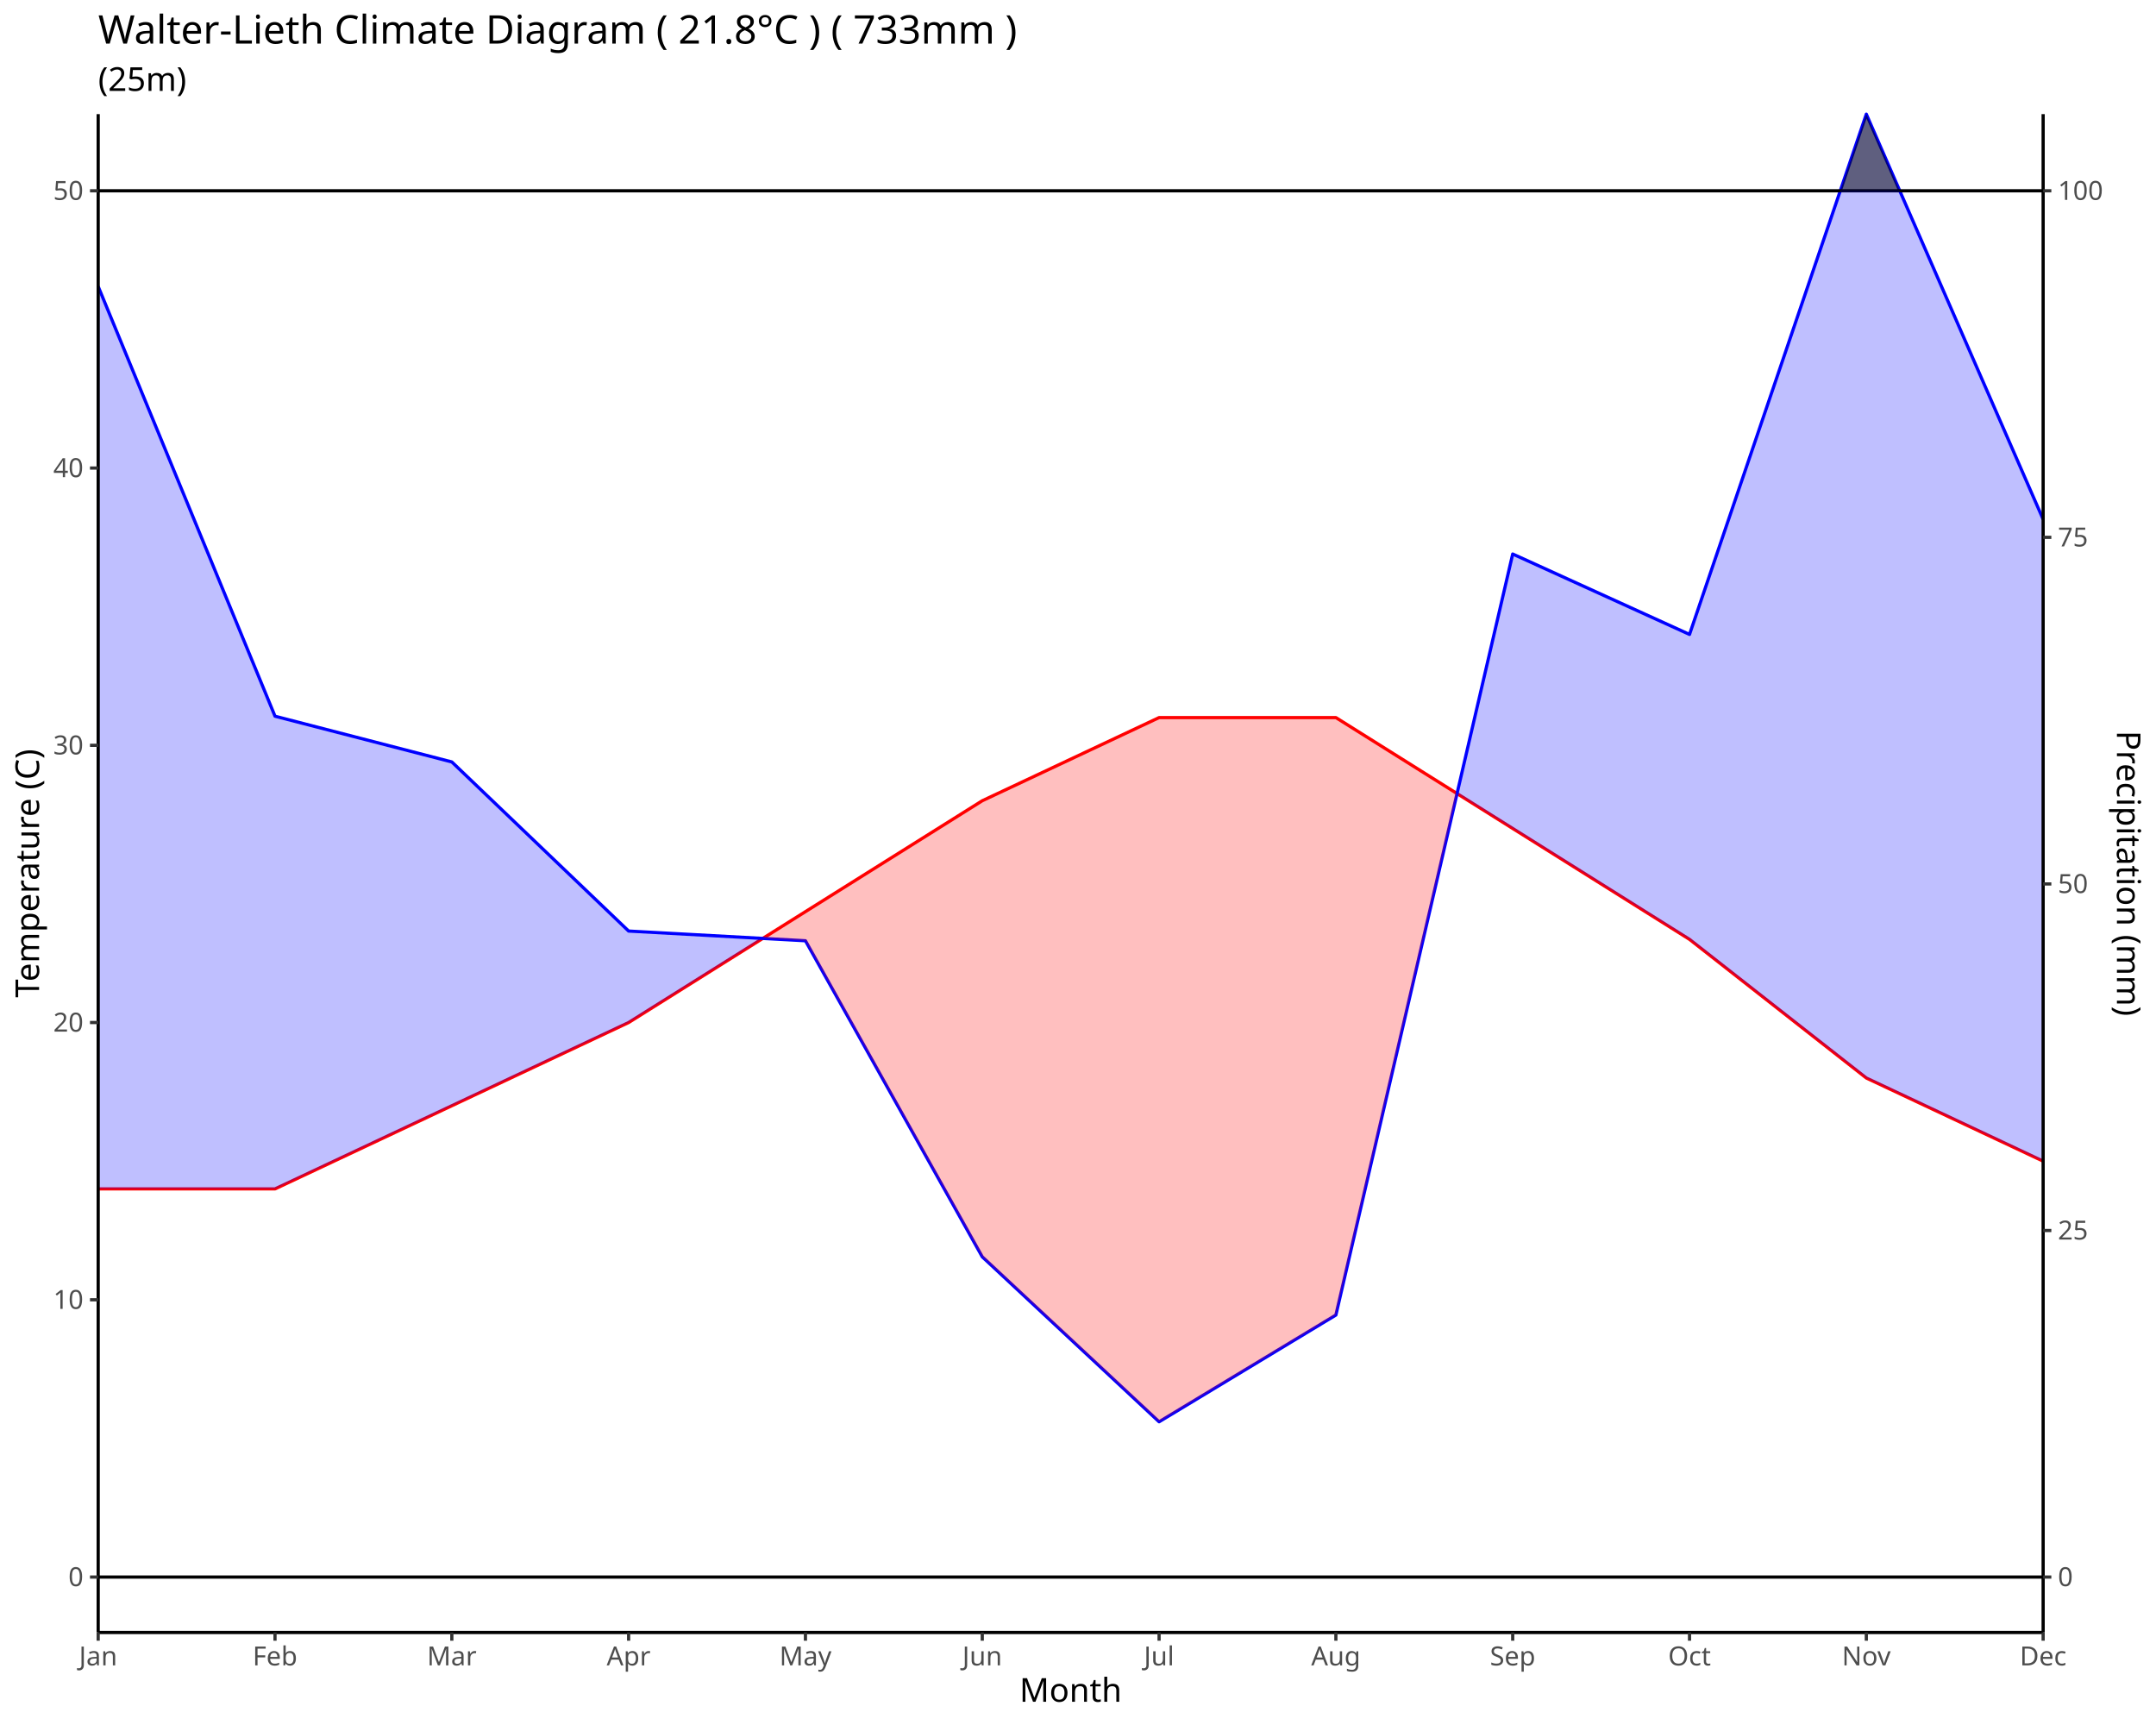
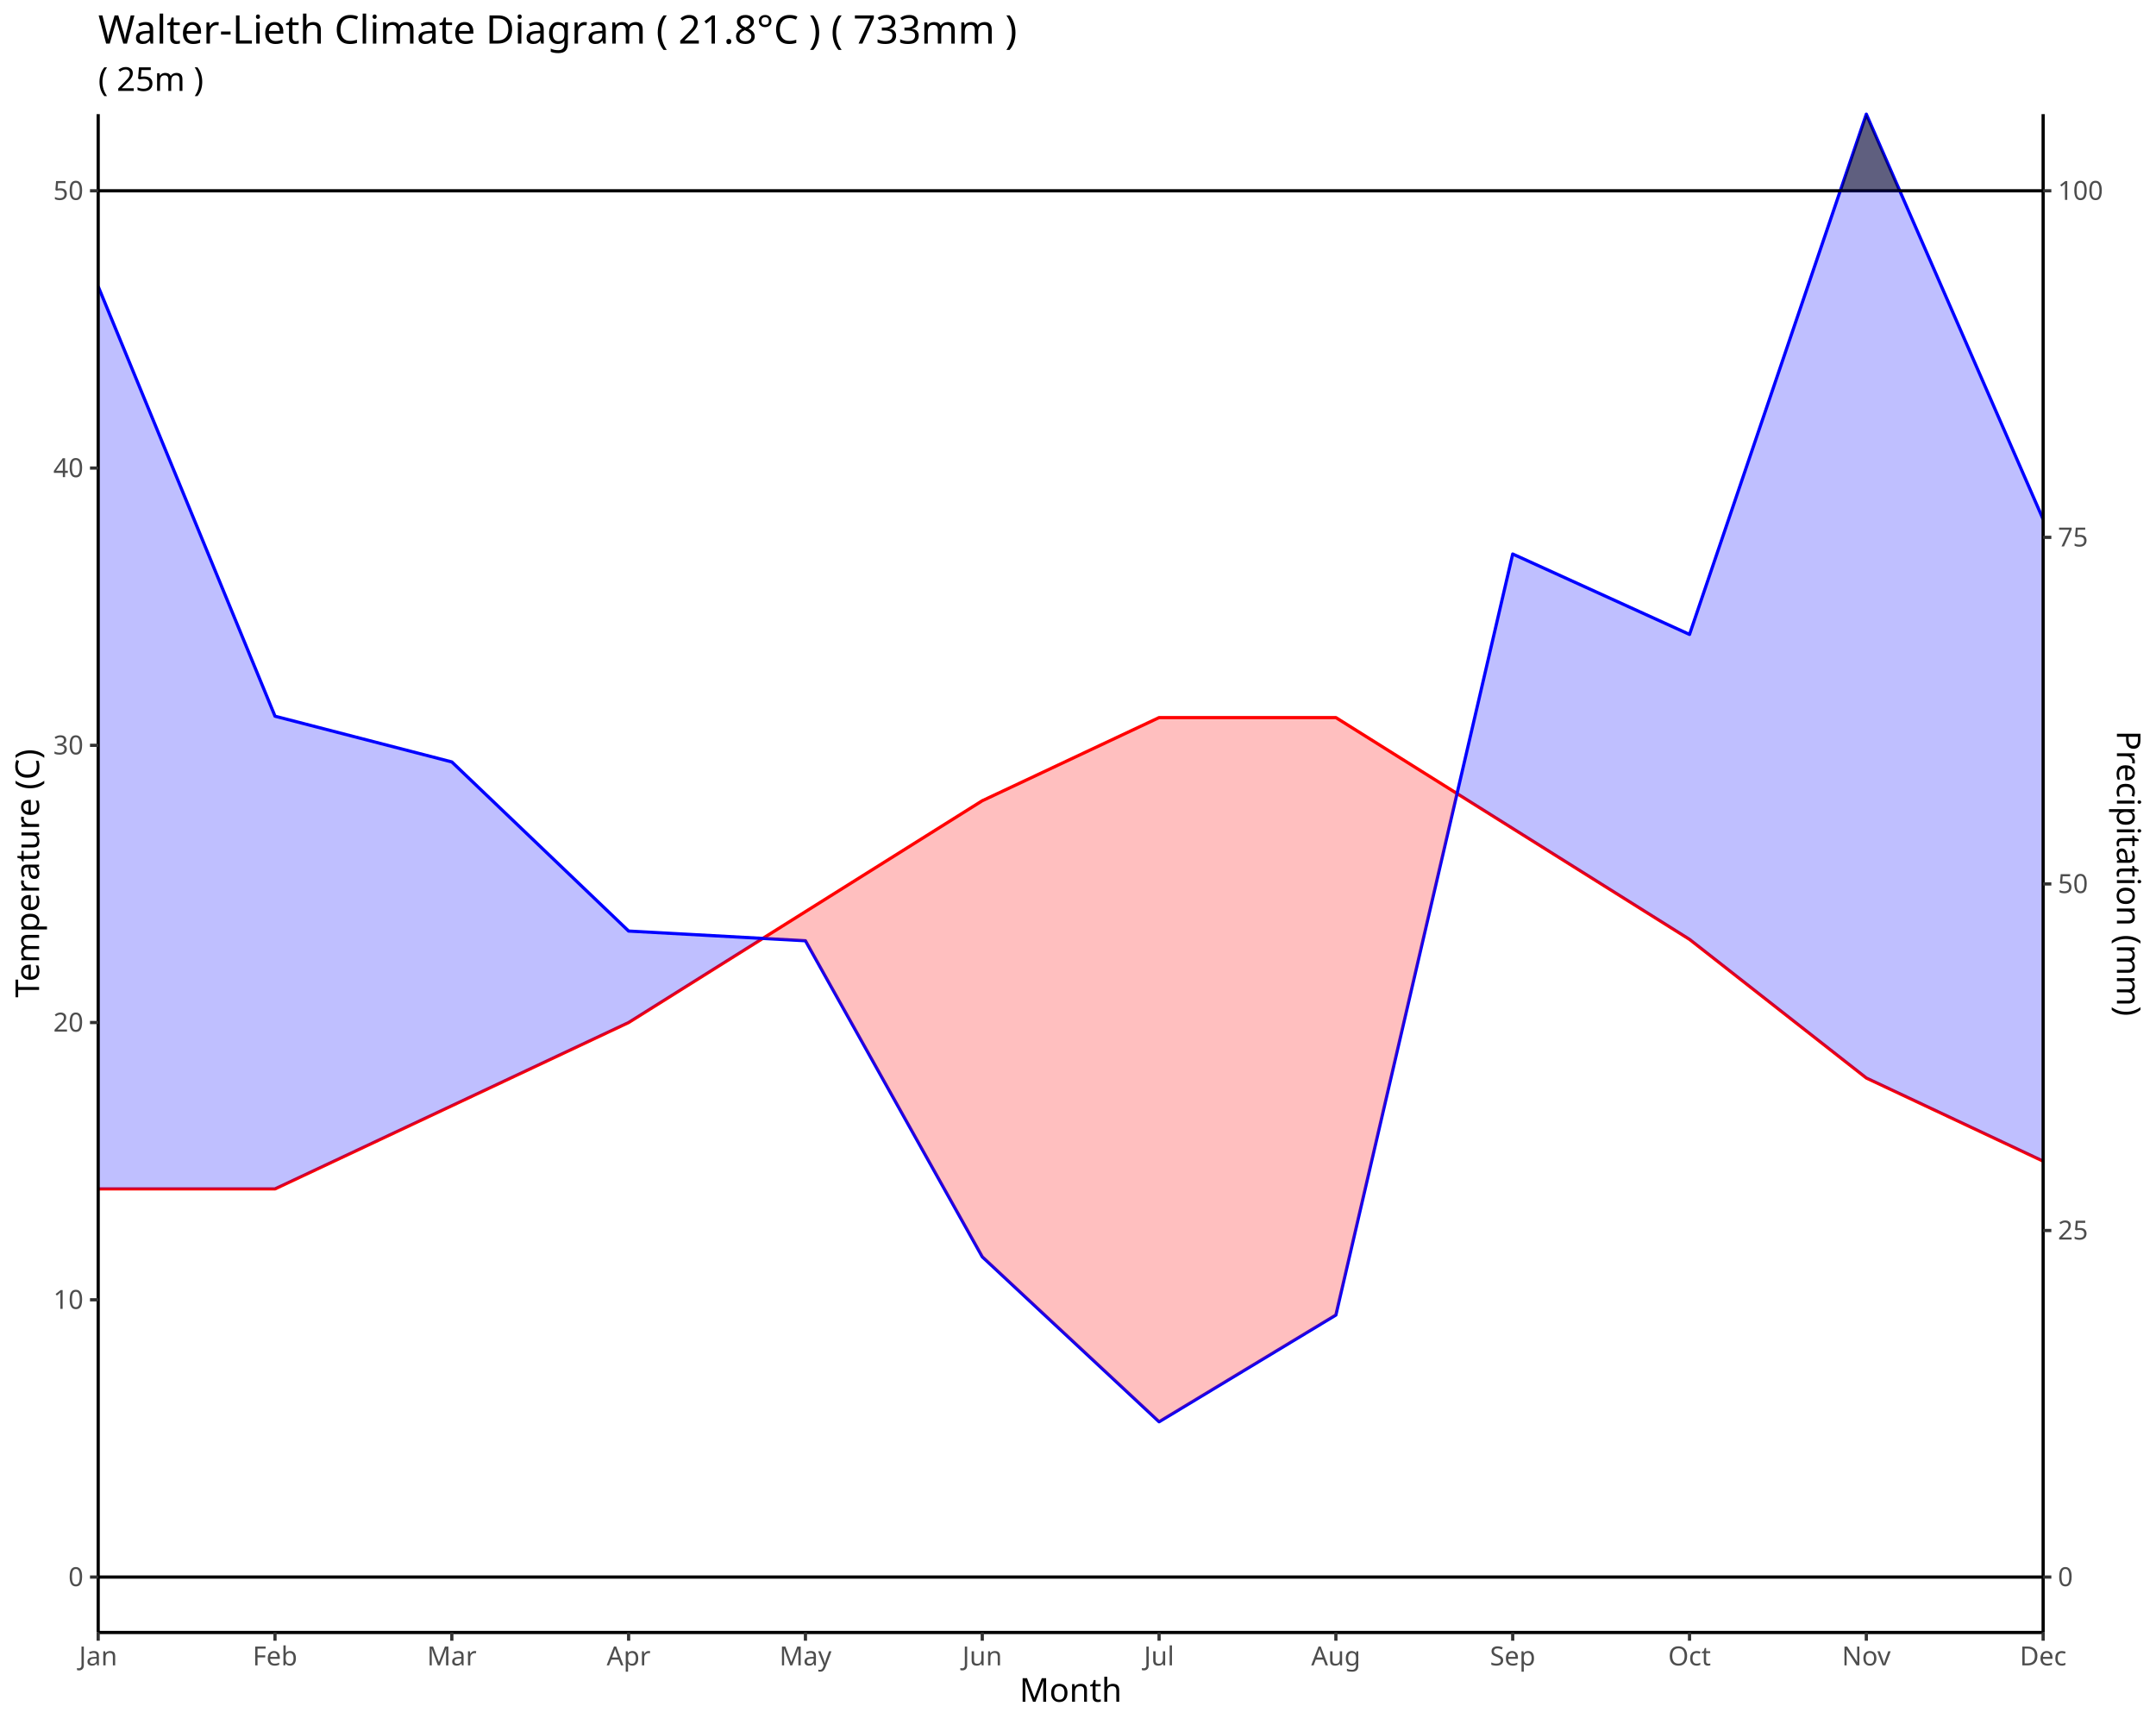
<svg xmlns="http://www.w3.org/2000/svg" class="svglite" data-engine-version="2.0" width="720.00pt" height="576.00pt" viewBox="0 0 720.00 576.00">
  <defs>
    <style type="text/css">
    .svglite line, .svglite polyline, .svglite polygon, .svglite path, .svglite rect, .svglite circle {
      fill: none;
      stroke: #000000;
      stroke-linecap: round;
      stroke-linejoin: round;
      stroke-miterlimit: 10.00;
    }
  </style>
  </defs>
  <rect width="100%" height="100%" style="stroke: none; fill: #FFFFFF;" />
  <defs>
    <clipPath id="cpMC4wMHw3MjAuMDB8MC4wMHw1NzYuMDA=">
      <rect x="0.00" y="0.00" width="720.00" height="576.00" />
    </clipPath>
  </defs>
  <g clip-path="url(#cpMC4wMHw3MjAuMDB8MC4wMHw1NzYuMDA=)">
    <rect x="0.00" y="0.00" width="720.00" height="576.00" style="stroke-width: 1.07; stroke: #FFFFFF; fill: #FFFFFF;" />
    <rect x="32.79" y="38.12" width="649.52" height="507.00" style="stroke-width: 1.07; stroke: none; fill: #FFFFFF;" />
    <polyline points="32.79,396.99 91.84,396.99 150.89,369.22 209.93,341.44 254.73,313.35 254.73,313.35 268.98,304.41 328.03,267.38 387.08,239.61 446.12,239.61 486.58,264.98 486.58,264.98 505.17,276.64 564.22,313.67 623.26,359.96 682.31,387.73 " style="stroke-width: 1.07; stroke: #FF0000; stroke-linecap: butt;" />
    <polyline points="32.79,95.65 91.84,239.15 150.89,254.42 209.93,310.89 254.73,313.35 254.73,313.35 268.98,314.13 328.03,419.67 387.08,474.75 446.12,439.11 486.58,264.98 486.58,264.98 505.17,184.99 564.22,211.84 623.26,38.12 682.31,173.42 " style="stroke-width: 1.07; stroke: #0000FF; stroke-linecap: butt;" />
    <line x1="32.79" y1="63.71" x2="682.31" y2="63.71" style="stroke-width: 1.07; stroke-linecap: butt;" />
    <line x1="32.79" y1="526.60" x2="682.31" y2="526.60" style="stroke-width: 1.07; stroke-linecap: butt;" />
    <polygon points="32.79,95.65 91.84,239.15 150.89,254.42 209.93,310.89 254.73,313.35 486.58,264.98 505.17,184.99 564.22,211.84 623.26,38.12 682.31,173.42 682.31,387.73 623.26,359.96 564.22,313.67 505.17,276.64 486.58,264.98 254.73,313.35 209.93,341.44 150.89,369.22 91.84,396.99 32.79,396.99 " style="stroke-width: 0.00; stroke: none; stroke-linecap: butt; fill: #0000FF; fill-opacity: 0.25;" />
    <polyline points="32.79,95.65 91.84,239.15 150.89,254.42 209.93,310.89 254.73,313.35 486.58,264.98 505.17,184.99 564.22,211.84 623.26,38.12 682.31,173.42 " style="stroke-width: 1.07; stroke: none; stroke-linecap: butt;" />
    <polyline points="682.31,387.73 623.26,359.96 564.22,313.67 505.17,276.64 486.58,264.98 254.73,313.35 209.93,341.44 150.89,369.22 91.84,396.99 32.79,396.99 " style="stroke-width: 1.07; stroke: none; stroke-linecap: butt;" />
    <polygon points="254.73,313.35 268.98,304.41 328.03,267.38 387.08,239.61 446.12,239.61 486.58,264.98 486.58,264.98 446.12,439.11 387.08,474.75 328.03,419.67 268.98,314.13 254.73,313.35 " style="stroke-width: 0.00; stroke: none; stroke-linecap: butt; fill: #FF0000; fill-opacity: 0.25;" />
    <polyline points="254.73,313.35 268.98,304.41 328.03,267.38 387.08,239.61 446.12,239.61 486.58,264.98 " style="stroke-width: 1.07; stroke: none; stroke-linecap: butt;" />
    <polyline points="486.58,264.98 446.12,439.11 387.08,474.75 328.03,419.67 268.98,314.13 254.73,313.35 " style="stroke-width: 1.07; stroke: none; stroke-linecap: butt;" />
    <polygon points="614.56,63.71 623.26,38.12 634.44,63.71 634.44,63.71 623.26,63.71 614.56,63.71 " style="stroke-width: 0.00; stroke: none; stroke-linecap: butt; fill: #000000; fill-opacity: 0.50;" />
    <polyline points="614.56,63.71 623.26,38.12 634.44,63.71 " style="stroke-width: 1.07; stroke: none; stroke-linecap: butt;" />
    <polyline points="634.44,63.71 623.26,63.71 614.56,63.71 " style="stroke-width: 1.07; stroke: none; stroke-linecap: butt;" />
    <polyline points="32.79,545.11 32.79,38.12 " style="stroke-width: 1.07; stroke-linecap: butt;" />
    <text x="27.86" y="529.63" text-anchor="end" style="font-size: 8.80px; fill: #4D4D4D; font-family: sans;" textLength="4.89px" lengthAdjust="spacingAndGlyphs">0</text>
    <text x="27.86" y="437.05" text-anchor="end" style="font-size: 8.80px; fill: #4D4D4D; font-family: sans;" textLength="9.79px" lengthAdjust="spacingAndGlyphs">10</text>
    <text x="27.86" y="344.47" text-anchor="end" style="font-size: 8.80px; fill: #4D4D4D; font-family: sans;" textLength="9.79px" lengthAdjust="spacingAndGlyphs">20</text>
    <text x="27.86" y="251.90" text-anchor="end" style="font-size: 8.80px; fill: #4D4D4D; font-family: sans;" textLength="9.79px" lengthAdjust="spacingAndGlyphs">30</text>
    <text x="27.86" y="159.32" text-anchor="end" style="font-size: 8.80px; fill: #4D4D4D; font-family: sans;" textLength="9.79px" lengthAdjust="spacingAndGlyphs">40</text>
    <text x="27.86" y="66.74" text-anchor="end" style="font-size: 8.80px; fill: #4D4D4D; font-family: sans;" textLength="9.79px" lengthAdjust="spacingAndGlyphs">50</text>
    <polyline points="30.05,526.60 32.79,526.60 " style="stroke-width: 1.07; stroke: #333333; stroke-linecap: butt;" />
    <polyline points="30.05,434.02 32.79,434.02 " style="stroke-width: 1.07; stroke: #333333; stroke-linecap: butt;" />
    <polyline points="30.05,341.44 32.79,341.44 " style="stroke-width: 1.07; stroke: #333333; stroke-linecap: butt;" />
    <polyline points="30.05,248.87 32.79,248.87 " style="stroke-width: 1.07; stroke: #333333; stroke-linecap: butt;" />
    <polyline points="30.05,156.29 32.79,156.29 " style="stroke-width: 1.07; stroke: #333333; stroke-linecap: butt;" />
    <polyline points="30.05,63.71 32.79,63.71 " style="stroke-width: 1.07; stroke: #333333; stroke-linecap: butt;" />
    <polyline points="682.31,545.11 682.31,38.12 " style="stroke-width: 1.07; stroke-linecap: butt;" />
    <polyline points="685.05,526.60 682.31,526.60 " style="stroke-width: 1.07; stroke: #333333; stroke-linecap: butt;" />
    <polyline points="685.05,410.88 682.31,410.88 " style="stroke-width: 1.07; stroke: #333333; stroke-linecap: butt;" />
    <polyline points="685.05,295.16 682.31,295.16 " style="stroke-width: 1.07; stroke: #333333; stroke-linecap: butt;" />
    <polyline points="685.05,179.43 682.31,179.43 " style="stroke-width: 1.07; stroke: #333333; stroke-linecap: butt;" />
    <polyline points="685.05,63.71 682.31,63.71 " style="stroke-width: 1.07; stroke: #333333; stroke-linecap: butt;" />
    <text x="687.24" y="529.63" style="font-size: 8.80px; fill: #4D4D4D; font-family: sans;" textLength="4.89px" lengthAdjust="spacingAndGlyphs">0</text>
    <text x="687.24" y="413.90" style="font-size: 8.80px; fill: #4D4D4D; font-family: sans;" textLength="9.79px" lengthAdjust="spacingAndGlyphs">25</text>
    <text x="687.24" y="298.18" style="font-size: 8.80px; fill: #4D4D4D; font-family: sans;" textLength="9.79px" lengthAdjust="spacingAndGlyphs">50</text>
    <text x="687.24" y="182.46" style="font-size: 8.80px; fill: #4D4D4D; font-family: sans;" textLength="9.79px" lengthAdjust="spacingAndGlyphs">75</text>
    <text x="687.24" y="66.74" style="font-size: 8.80px; fill: #4D4D4D; font-family: sans;" textLength="14.68px" lengthAdjust="spacingAndGlyphs">100</text>
    <polyline points="32.79,545.11 682.31,545.11 " style="stroke-width: 1.07; stroke-linecap: butt;" />
    <polyline points="32.79,547.85 32.79,545.11 " style="stroke-width: 1.07; stroke: #333333; stroke-linecap: butt;" />
    <polyline points="91.84,547.85 91.84,545.11 " style="stroke-width: 1.07; stroke: #333333; stroke-linecap: butt;" />
    <polyline points="150.89,547.85 150.89,545.11 " style="stroke-width: 1.07; stroke: #333333; stroke-linecap: butt;" />
    <polyline points="209.93,547.85 209.93,545.11 " style="stroke-width: 1.07; stroke: #333333; stroke-linecap: butt;" />
    <polyline points="268.98,547.85 268.98,545.11 " style="stroke-width: 1.07; stroke: #333333; stroke-linecap: butt;" />
    <polyline points="328.03,547.85 328.03,545.11 " style="stroke-width: 1.07; stroke: #333333; stroke-linecap: butt;" />
    <polyline points="387.08,547.85 387.08,545.11 " style="stroke-width: 1.07; stroke: #333333; stroke-linecap: butt;" />
    <polyline points="446.12,547.85 446.12,545.11 " style="stroke-width: 1.07; stroke: #333333; stroke-linecap: butt;" />
    <polyline points="505.17,547.85 505.17,545.11 " style="stroke-width: 1.07; stroke: #333333; stroke-linecap: butt;" />
    <polyline points="564.22,547.85 564.22,545.11 " style="stroke-width: 1.07; stroke: #333333; stroke-linecap: butt;" />
    <polyline points="623.26,547.85 623.26,545.11 " style="stroke-width: 1.07; stroke: #333333; stroke-linecap: butt;" />
    <polyline points="682.31,547.85 682.31,545.11 " style="stroke-width: 1.07; stroke: #333333; stroke-linecap: butt;" />
    <text x="32.79" y="556.10" text-anchor="middle" style="font-size: 8.80px; fill: #4D4D4D; font-family: sans;" textLength="14.19px" lengthAdjust="spacingAndGlyphs">Jan</text>
    <text x="91.84" y="556.10" text-anchor="middle" style="font-size: 8.80px; fill: #4D4D4D; font-family: sans;" textLength="15.16px" lengthAdjust="spacingAndGlyphs">Feb</text>
    <text x="150.89" y="556.10" text-anchor="middle" style="font-size: 8.80px; fill: #4D4D4D; font-family: sans;" textLength="15.16px" lengthAdjust="spacingAndGlyphs">Mar</text>
    <text x="209.93" y="556.10" text-anchor="middle" style="font-size: 8.80px; fill: #4D4D4D; font-family: sans;" textLength="13.70px" lengthAdjust="spacingAndGlyphs">Apr</text>
    <text x="268.98" y="556.10" text-anchor="middle" style="font-size: 8.80px; fill: #4D4D4D; font-family: sans;" textLength="16.63px" lengthAdjust="spacingAndGlyphs">May</text>
    <text x="328.03" y="556.10" text-anchor="middle" style="font-size: 8.80px; fill: #4D4D4D; font-family: sans;" textLength="14.19px" lengthAdjust="spacingAndGlyphs">Jun</text>
    <text x="387.08" y="556.10" text-anchor="middle" style="font-size: 8.80px; fill: #4D4D4D; font-family: sans;" textLength="11.25px" lengthAdjust="spacingAndGlyphs">Jul</text>
    <text x="446.12" y="556.10" text-anchor="middle" style="font-size: 8.80px; fill: #4D4D4D; font-family: sans;" textLength="15.66px" lengthAdjust="spacingAndGlyphs">Aug</text>
    <text x="505.17" y="556.10" text-anchor="middle" style="font-size: 8.80px; fill: #4D4D4D; font-family: sans;" textLength="15.66px" lengthAdjust="spacingAndGlyphs">Sep</text>
    <text x="564.22" y="556.10" text-anchor="middle" style="font-size: 8.80px; fill: #4D4D4D; font-family: sans;" textLength="13.70px" lengthAdjust="spacingAndGlyphs">Oct</text>
    <text x="623.26" y="556.10" text-anchor="middle" style="font-size: 8.80px; fill: #4D4D4D; font-family: sans;" textLength="15.66px" lengthAdjust="spacingAndGlyphs">Nov</text>
    <text x="682.31" y="556.10" text-anchor="middle" style="font-size: 8.80px; fill: #4D4D4D; font-family: sans;" textLength="15.66px" lengthAdjust="spacingAndGlyphs">Dec</text>
    <text x="357.55" y="568.24" text-anchor="middle" style="font-size: 11.00px; font-family: sans;" textLength="30.58px" lengthAdjust="spacingAndGlyphs">Month</text>
    <text transform="translate(13.05,291.61) rotate(-90)" text-anchor="middle" style="font-size: 11.00px; font-family: sans;" textLength="81.31px" lengthAdjust="spacingAndGlyphs">Temperature (C)</text>
    <text transform="translate(706.95,291.61) rotate(90)" text-anchor="middle" style="font-size: 11.00px; font-family: sans;" textLength="89.25px" lengthAdjust="spacingAndGlyphs">Precipitation (mm)</text>
-     <text x="32.79" y="30.35" style="font-size: 11.00px; font-family: sans;" textLength="28.73px" lengthAdjust="spacingAndGlyphs">(25m)</text>
+     <text x="32.79" y="30.35" style="font-size: 11.00px; font-family: sans;" textLength="34.84px" lengthAdjust="spacingAndGlyphs">( 25m )</text>
    <text x="32.79" y="14.56" style="font-size: 13.20px; font-family: sans;" textLength="352.25px" lengthAdjust="spacingAndGlyphs">Walter-Lieth Climate Diagram           ( 21.8°C )      ( 733mm )</text>
  </g>
</svg>
